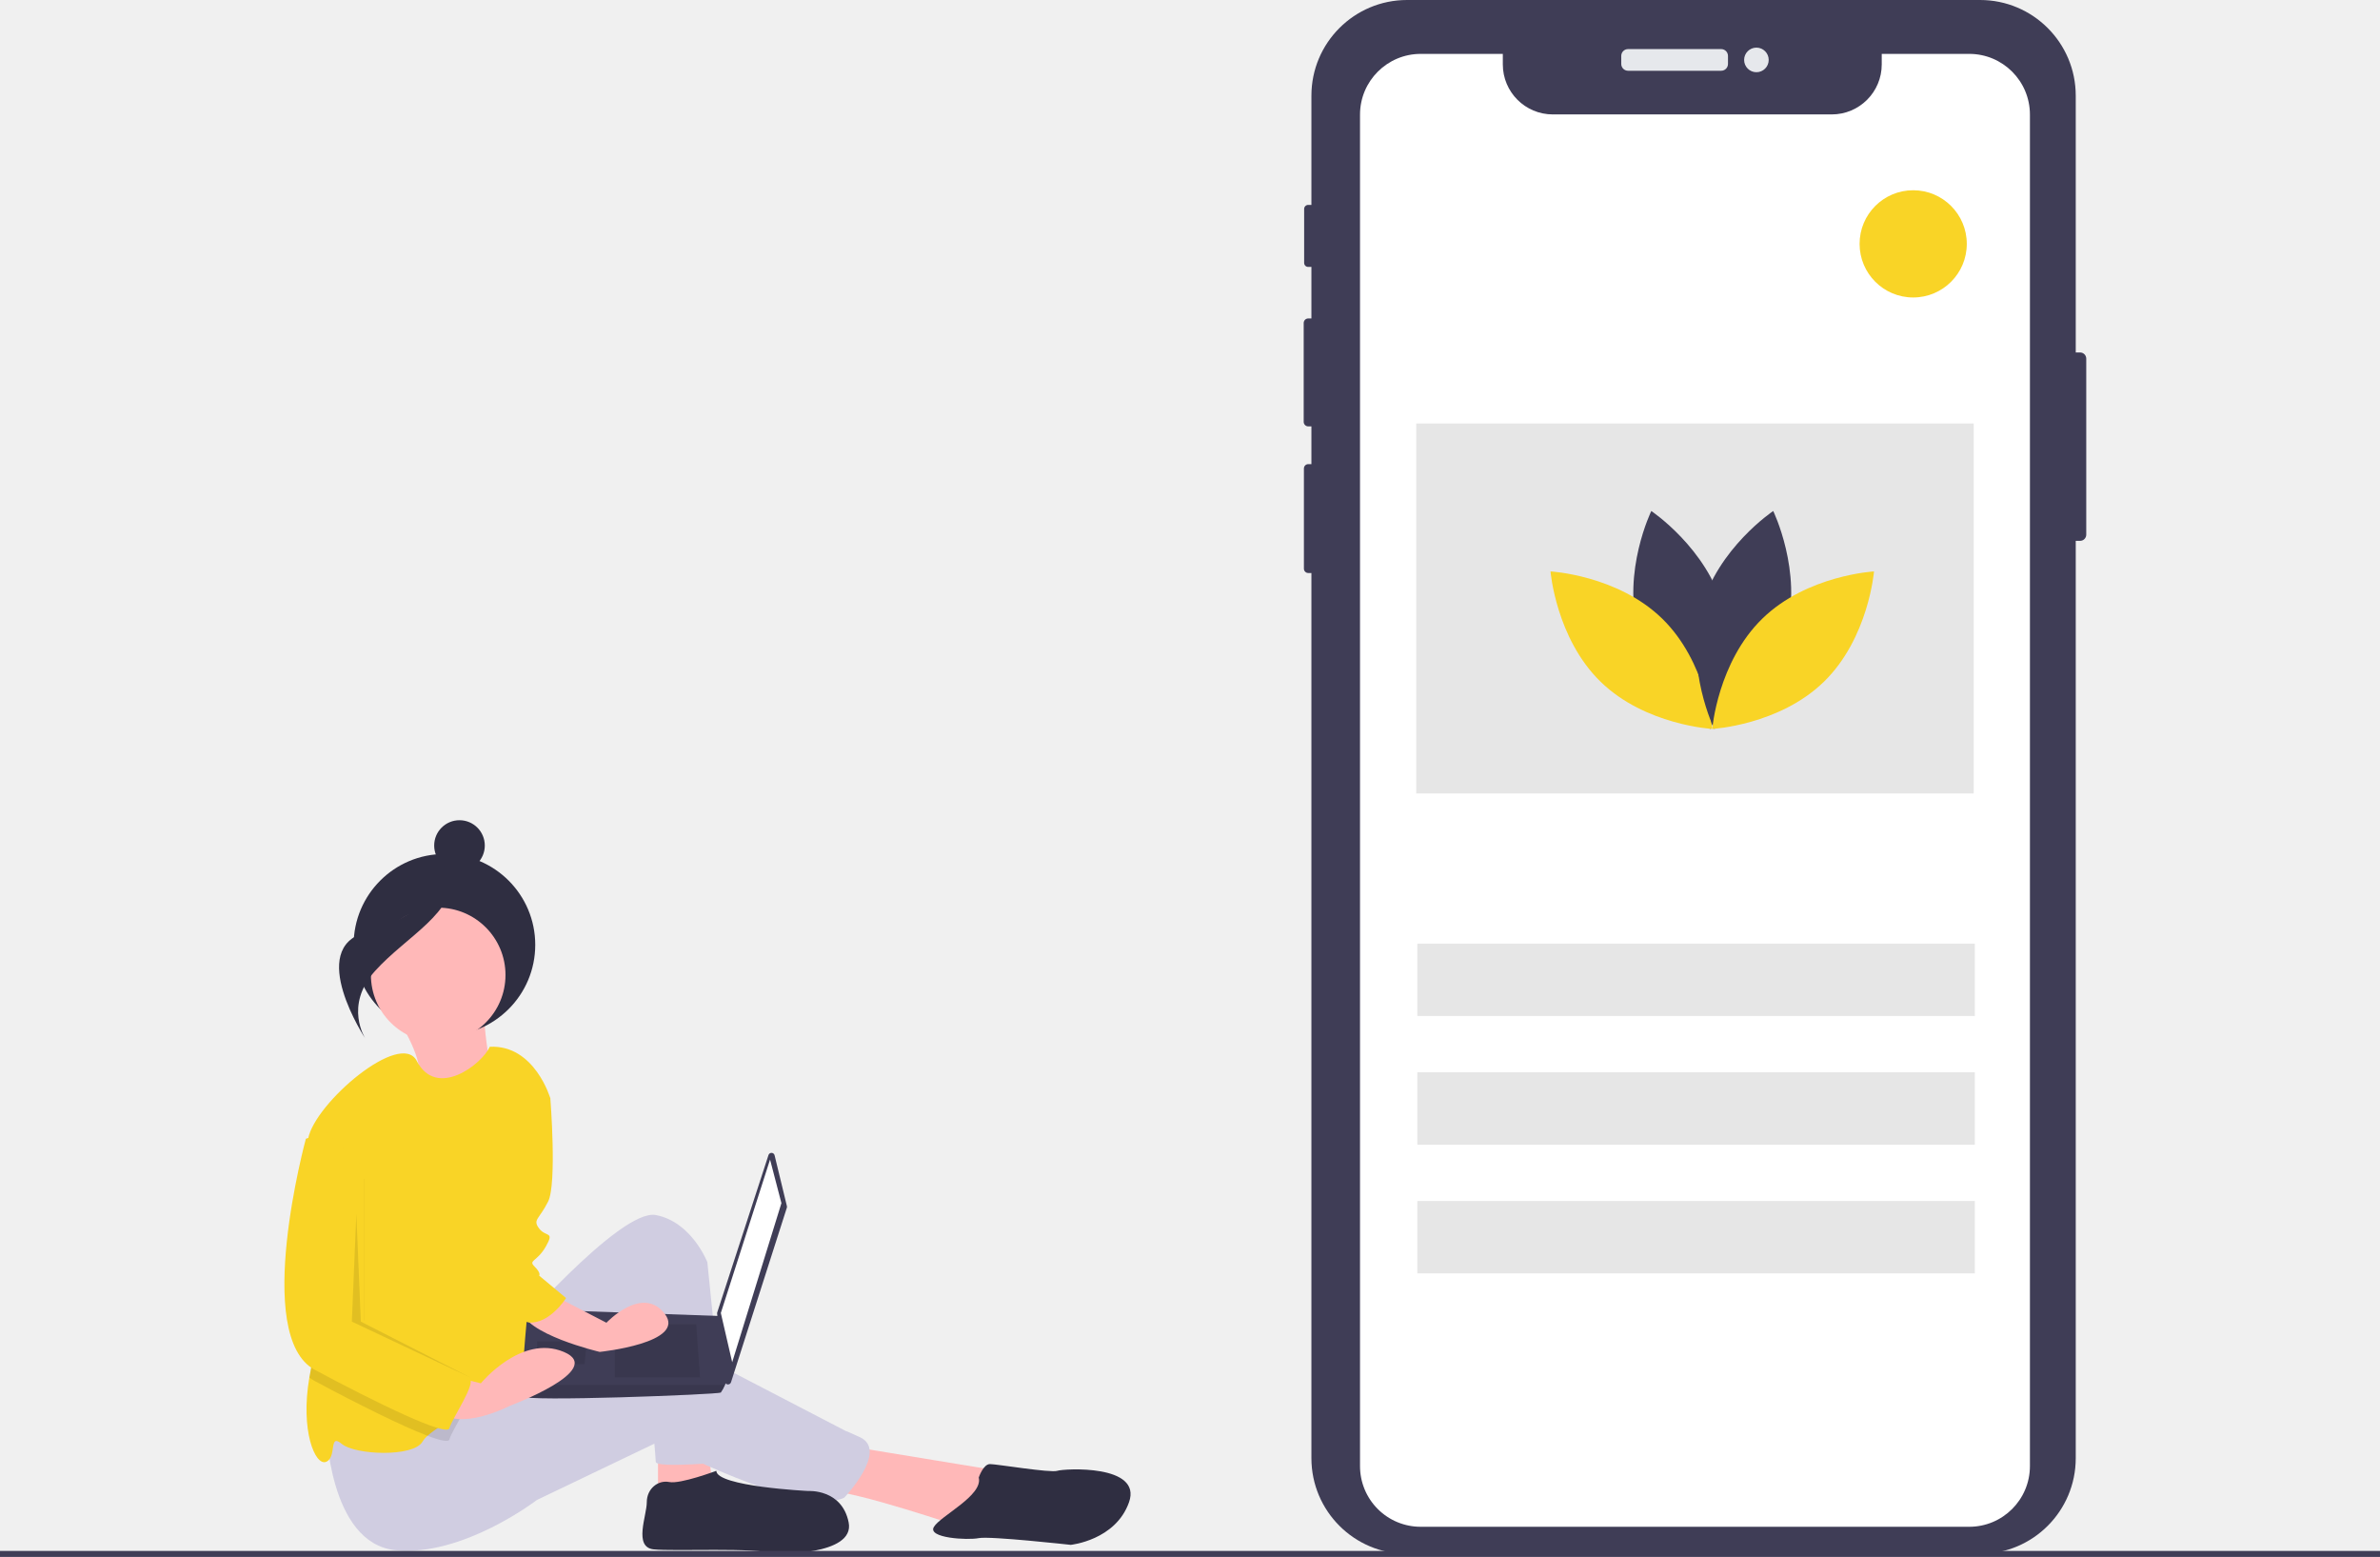
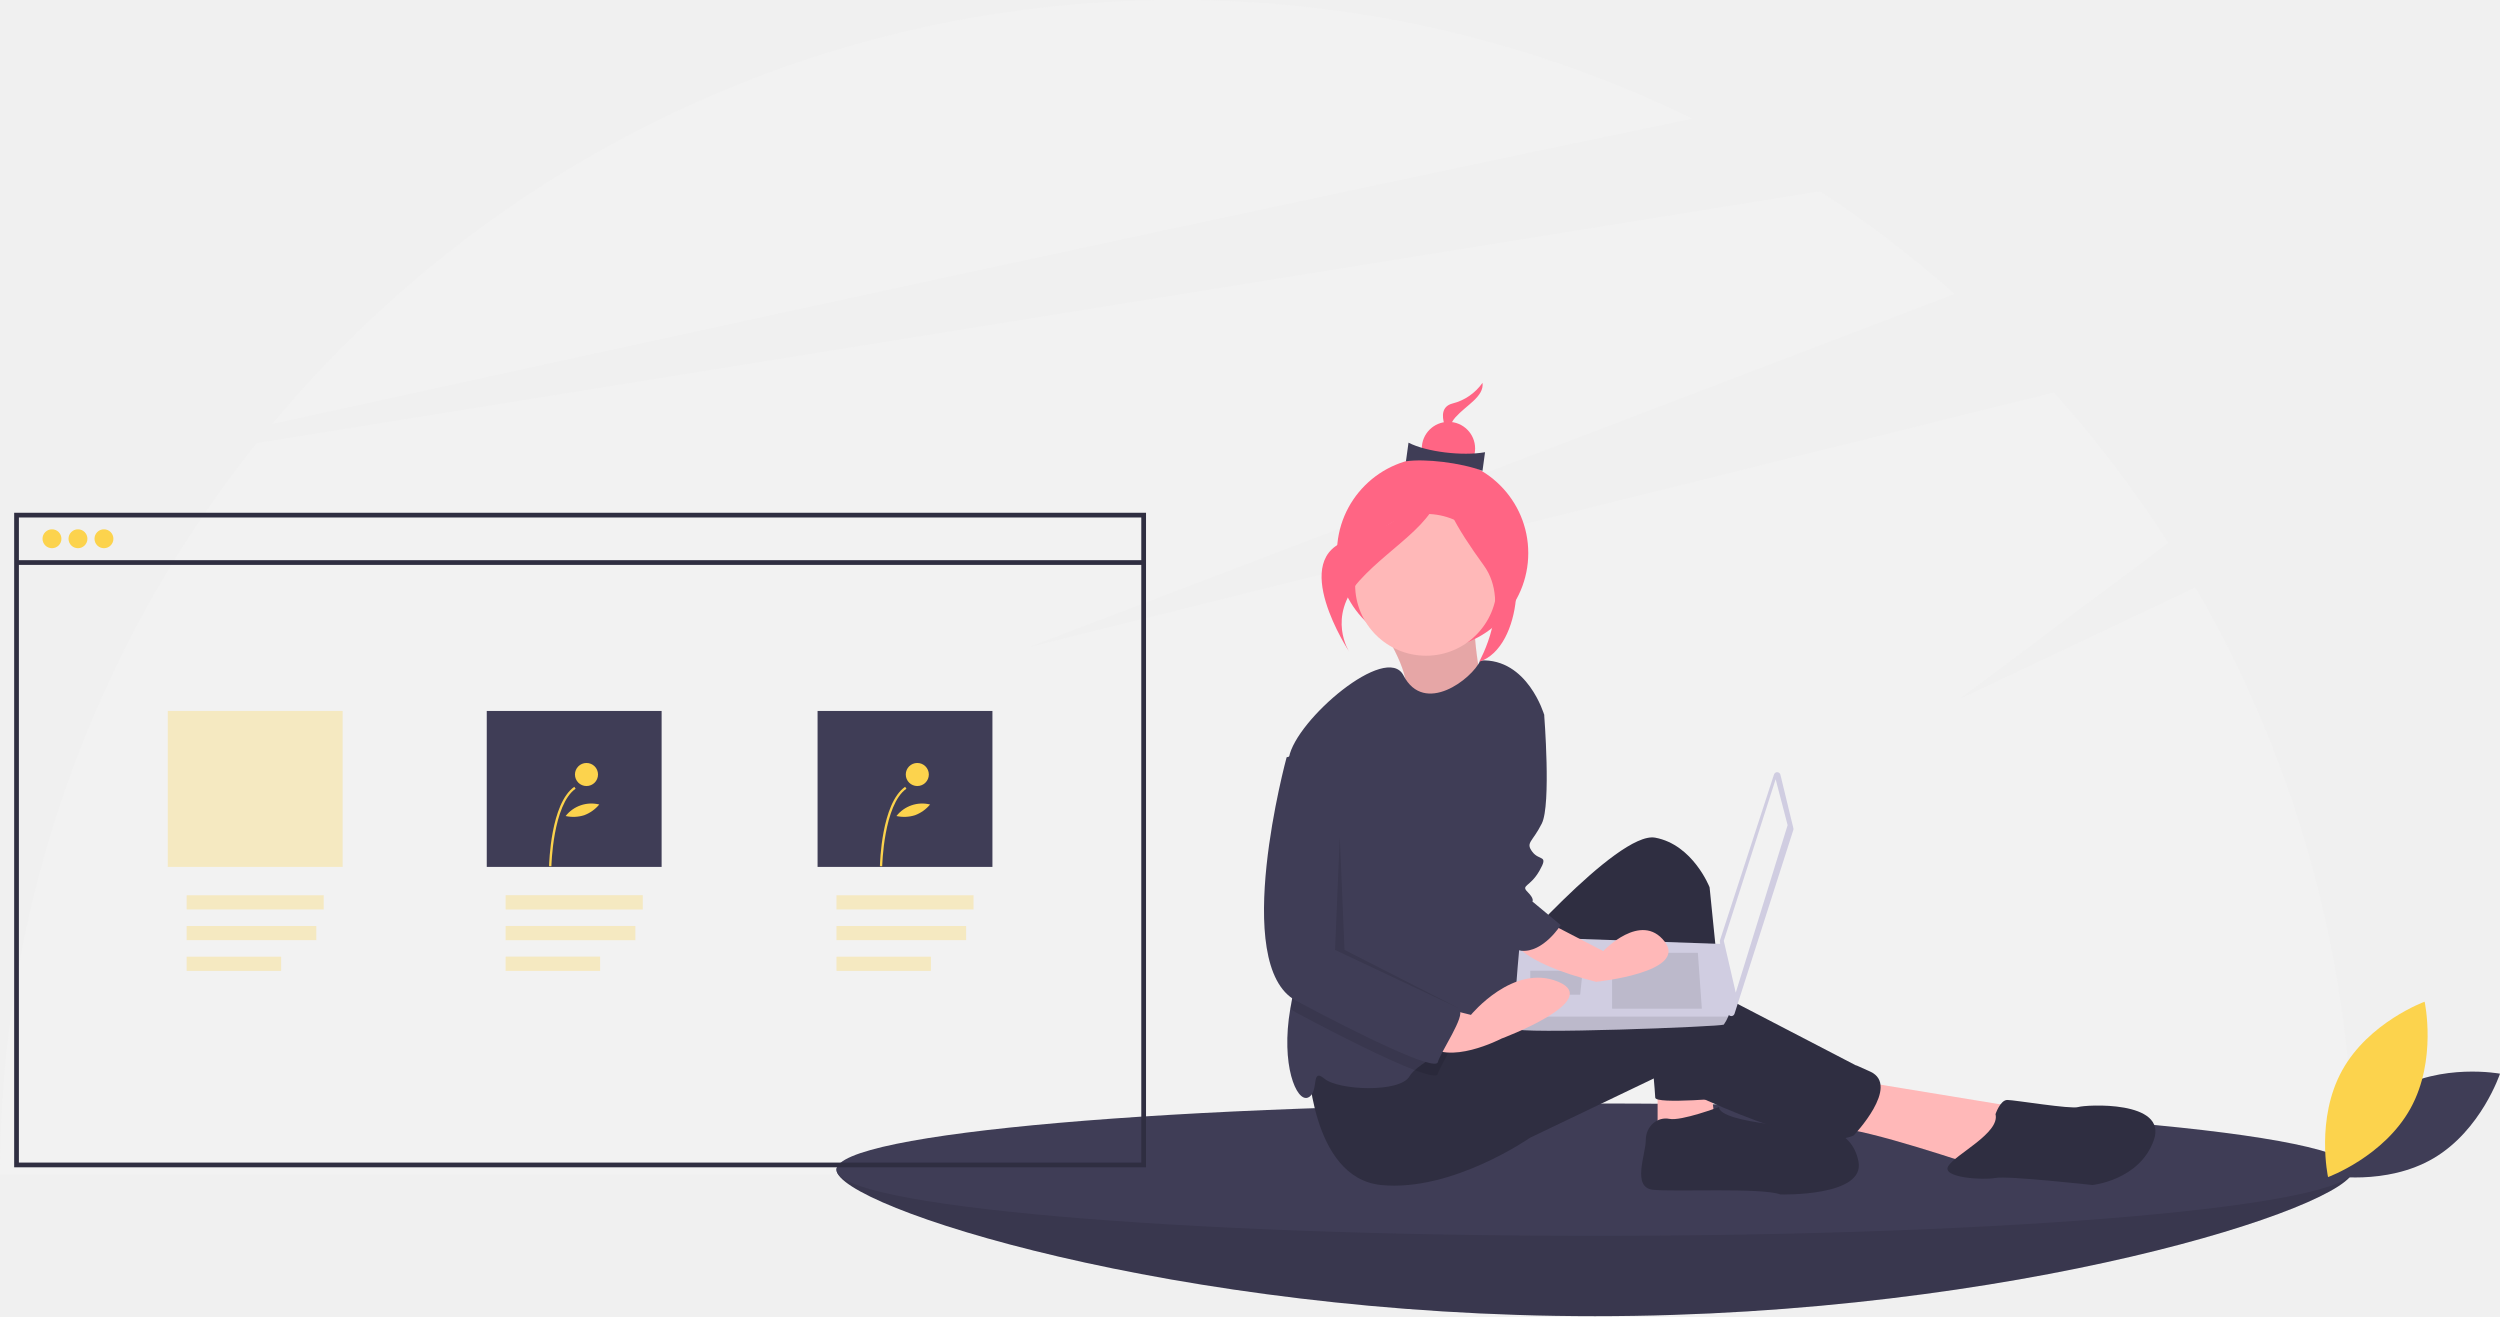
- <svg xmlns="http://www.w3.org/2000/svg" id="e4e5ac1e-f7c3-49db-bea6-73c2d2e1dfe0" data-name="Layer 1" width="888" height="580.723" viewBox="0 0 888 580.723">
-   <path d="M304.558,539.723s10.804,17.136,6.946,21.776,28.95,4.756,28.95,4.756-4.928-24.928-3.478-30.665Z" transform="translate(-156 -159.6383)" fill="#ffb8b8" />
-   <circle cx="165.825" cy="352.416" r="33.88" fill="#2f2e41" />
-   <polygon points="245.51 536.052 245.51 556.137 265.594 551.952 263.921 537.726 245.51 536.052" fill="#ffb8b8" />
-   <path d="M472.642,699.038l56.069,9.205-14.226,20.921s-39.332-13.39-49.374-13.39S472.642,699.038,472.642,699.038Z" transform="translate(-156 -159.6383)" fill="#ffb8b8" />
-   <path d="M345.441,658.869s41.843-48.537,55.232-46.027,19.248,17.574,19.248,17.574l7.532,74.48s-26.779,2.511-26.779,0-5.021-56.069-5.021-56.069S356.32,735.859,335.399,678.117Z" transform="translate(-156 -159.6383)" fill="#d0cde1" />
-   <path d="M277.656,691.506s.837,43.843,25.942,46.353,52.722-18.737,52.722-18.737l45.19-21.649s53.559,28.344,69.459,20.813c0,0,16.737-17.574,5.858-22.595s-.837,0-.837,0l-64.438-33.474s-12.553-3.347-34.311,5.858-51.048,13.39-51.048,13.39Z" transform="translate(-156 -159.6383)" fill="#d0cde1" />
-   <circle cx="163.498" cy="363.66" r="25.106" fill="#ffb8b8" />
-   <path d="M355.483,593.594l-1.674,35.148s.837,46.027-6.695,49.374c-3.808,1.69-11.457,5.088-18.528,8.804-5.306,2.778-10.285,5.724-13.063,8.26a9.368,9.368,0,0,0-1.883,2.184c-3.347,5.858-25.106,5.021-30.127.837s-1.674,5.021-5.858,6.695c-4.05,1.623-9.666-11.649-6.226-31.466.109-.661.234-1.331.368-2.008,3.841-19.206-2.193-65.208-1.264-82.982a31.273,31.273,0,0,1,.427-4.05c2.511-13.39,34.545-40.638,40.537-29.03,7.381,14.327,24.336,1.239,27.248-5.281,16.737-.837,22.595,19.248,22.595,19.248Z" transform="translate(-156 -159.6383)" fill="#f9d426" />
-   <path d="M423.268,708.243s-13.39,5.021-17.574,4.184-8.369,2.511-8.369,7.532-5.021,16.737,2.511,17.574,38.495-.837,45.19,1.674c0,0,30.127.837,27.616-11.716s-15.063-11.716-15.063-11.716S423.268,714.101,423.268,708.243Z" transform="translate(-156 -159.6383)" fill="#2f2e41" />
-   <path d="M521.18,710.754s1.674-5.021,4.184-5.021,22.595,3.347,25.106,2.511,31.8-2.511,26.779,11.716-21.758,15.9-21.758,15.9-30.127-3.347-34.311-2.511-19.248,0-16.737-4.184S522.854,717.449,521.18,710.754Z" transform="translate(-156 -159.6383)" fill="#2f2e41" />
-   <path d="M445.005,590.551l4.591,18.938a1.183,1.183,0,0,1-.023.639L428.747,675.211a1.183,1.183,0,0,1-2.302-.227l-2.881-25.353a1.183,1.183,0,0,1,.051-.5l19.116-58.667A1.183,1.183,0,0,1,445.005,590.551Z" transform="translate(-156 -159.6383)" fill="#3f3d56" />
-   <polygon points="287.316 432.512 291.555 448.761 273.186 508.105 268.947 489.737 287.316 432.512" fill="#fff" />
-   <path d="M350.768,680.46c.706,2.119,73.473-.706,74.18-1.413a15.335,15.335,0,0,0,1.554-2.826c.664-1.413,1.272-2.826,1.272-2.826l-2.826-22.876L352.887,647.962s-1.802,19.386-2.169,28.259A21.199,21.199,0,0,0,350.768,680.46Z" transform="translate(-156 -159.6383)" fill="#3f3d56" />
-   <polygon points="259.763 493.975 261.176 513.757 229.385 513.757 229.385 493.975 259.763 493.975" opacity="0.1" />
-   <polygon points="218.788 500.334 218.978 500.296 218.081 508.811 200.419 508.811 200.419 500.334 218.788 500.334" opacity="0.1" />
-   <path d="M350.768,680.46c.706,2.119,73.473-.706,74.18-1.413a15.335,15.335,0,0,0,1.554-2.826h-75.784A21.199,21.199,0,0,0,350.768,680.46Z" transform="translate(-156 -159.6383)" opacity="0.1" />
-   <circle cx="171.439" cy="315.379" r="9.442" fill="#2f2e41" />
-   <path d="M324.599,485.295s-9.647,16.046-32.078,22.052-.183,39.715-.183,39.715-8.09-12.258,3.579-25.239S326.365,499.967,324.599,485.295Z" transform="translate(-156 -159.6383)" fill="#2f2e41" />
-   <path d="M328.587,686.92c-2.067,3.908-4.494,7.967-4.904,9.607-.276,1.113-3.339.469-8.159-1.347-9.666-3.657-26.419-12.034-42.052-20.411a13.202,13.202,0,0,1-2.042-1.339c.109-.661.234-1.331.368-2.008,3.841-19.206-2.193-65.208-1.264-82.982l7.122-2.377,14.226,13.39v56.906s36.822,20.084,39.332,21.758C332.495,678.97,330.729,682.861,328.587,686.92Z" transform="translate(-156 -159.6383)" opacity="0.1" />
-   <path d="M359.667,641.295l22.595,11.716s13.39-14.226,21.758-3.347S379.752,663.89,379.752,663.89s-28.453-6.695-29.29-15.9S359.667,641.295,359.667,641.295Z" transform="translate(-156 -159.6383)" fill="#ffb8b8" />
-   <path d="M322.009,672.259l13.39,3.347S350.462,657.195,366.362,663.89s-20.084,20.084-20.084,20.084-19.248,10.042-26.779,1.674S322.009,672.259,322.009,672.259Z" transform="translate(-156 -159.6383)" fill="#ffb8b8" />
-   <path d="M351.299,561.794c.837.837,10.042,7.532,10.042,7.532s2.511,31.8-.837,38.495-5.858,6.695-3.347,10.042,5.858.837,2.511,6.695-6.695,5.021-4.184,7.532,1.674,3.347,1.674,3.347l10.042,8.369s-6.161,9.813-13.96,9.091-14.493-38.381-14.493-38.381Z" transform="translate(-156 -159.6383)" fill="#f9d426" />
-   <path d="M277.656,581.878l-7.532,2.511s-20.084,73.643,3.347,86.196,49.374,25.106,50.211,21.758S333.725,675.606,331.214,673.932s-39.332-21.758-39.332-21.758v-56.906Z" transform="translate(-156 -159.6383)" fill="#f9d426" />
-   <polygon points="132.953 452.785 131.28 492.954 175.633 513.876 134.627 492.954 132.953 452.785" opacity="0.1" />
-   <path d="M934.4,293.398v65.68a2.296,2.296,0,0,1-2.29,2.29h-1.63v342.15a35.702,35.702,0,0,1-35.7,35.7H680.99a35.693,35.693,0,0,1-35.69-35.7v-330.15h-1.18a1.618,1.618,0,0,1-1.62-1.61V334.378a1.62,1.62,0,0,1,1.62-1.62h1.18V318.678h-1.19a1.696,1.696,0,0,1-1.69-1.7v-36.87a1.694,1.694,0,0,1,1.69-1.69h1.19v-19.22h-1.21a1.498,1.498,0,0,1-1.5-1.5v-20.12a1.507,1.507,0,0,1,1.5-1.51h1.21v-40.74a35.691,35.691,0,0,1,35.69-35.69H894.78a35.7,35.7,0,0,1,35.7,35.69v95.78h1.63A2.296,2.296,0,0,1,934.4,293.398Z" transform="translate(-156 -159.6383)" fill="#3f3d56" />
-   <rect x="604.903" y="18.307" width="39.823" height="8.086" rx="2.542" fill="#e6e8ec" />
-   <circle cx="655.335" cy="22.35" r="4.587" fill="#e6e8ec" />
-   <path d="M913.385,202.388v504.09a22.65,22.65,0,0,1-22.65,22.64h-204.65a22.611,22.611,0,0,1-22.65-22.64v-504.09a22.649,22.649,0,0,1,22.65-22.65h30.63v3.93a18.65,18.65,0,0,0,18.65,18.65h104.08a18.65,18.65,0,0,0,18.65-18.65v-3.93h32.64A22.643,22.643,0,0,1,913.385,202.388Z" transform="translate(-156 -159.6383)" fill="#fff" />
-   <rect x="528.827" y="351.959" width="208" height="27" fill="#e6e6e6" />
-   <rect x="528.827" y="399.959" width="208" height="27" fill="#e6e6e6" />
-   <rect x="528.827" y="447.959" width="208" height="27" fill="#e6e6e6" />
-   <circle cx="713.827" cy="90.959" r="20" fill="#f9d426" />
-   <rect x="528.41" y="157.959" width="208" height="138" fill="#e6e6e6" />
-   <path d="M767.235,395.188c6.073,22.45,26.875,36.354,26.875,36.354s10.955-22.495,4.882-44.945-26.875-36.354-26.875-36.354S761.162,372.738,767.235,395.188Z" transform="translate(-156 -159.6383)" fill="#3f3d56" />
-   <path d="M776.159,390.363c16.665,16.223,18.7,41.16,18.7,41.16s-24.984-1.364-41.648-17.587-18.7-41.16-18.7-41.16S759.495,374.141,776.159,390.363Z" transform="translate(-156 -159.6383)" fill="#f9d426" />
-   <path d="M822.484,395.188c-6.073,22.45-26.875,36.354-26.875,36.354s-10.955-22.495-4.882-44.945S817.602,350.243,817.602,350.243,828.557,372.738,822.484,395.188Z" transform="translate(-156 -159.6383)" fill="#3f3d56" />
-   <path d="M813.56,390.363c-16.665,16.223-18.7,41.16-18.7,41.16s24.984-1.364,41.648-17.587,18.7-41.16,18.7-41.16S830.225,374.141,813.56,390.363Z" transform="translate(-156 -159.6383)" fill="#f9d426" />
-   <rect y="578.483" width="888" height="2.241" fill="#3f3d56" />
+ <svg xmlns="http://www.w3.org/2000/svg" id="e8c09660-db65-4061-a2dc-920e909a0453" data-name="Layer 1" width="1057.994" height="557" viewBox="0 0 1057.994 557">
+   <path d="M1000.122,420.112,899.997,467.5l88.615-66.262a500.056,500.056,0,0,0-48.384-63.668L505.997,445.5,898.23,295.876a499.981,499.981,0,0,0-56.958-43.414L179.606,359.039A495.88,495.88,0,0,0,71.003,668.5h995.987A495.613,495.613,0,0,0,1000.122,420.112Z" transform="translate(-71.00317 -171.5)" fill="#f2f2f2" />
+   <path d="M787.12,221.695A495.972,495.972,0,0,0,568.997,171.5c-153.83,0-291.361,69.753-382.71,179.349C342.713,316.574,615.064,257.243,787.12,221.695Z" transform="translate(-71.00317 -171.5)" fill="#f2f2f2" />
+   <path d="M1066.997,666.5c0,15.464-143.717,62-321,62s-321-46.536-321-62,143.717,6,321,6S1066.997,651.036,1066.997,666.5Z" transform="translate(-71.00317 -171.5)" fill="#3f3d56" />
+   <path d="M1066.997,666.5c0,15.464-143.717,62-321,62s-321-46.536-321-62,143.717,6,321,6S1066.997,651.036,1066.997,666.5Z" transform="translate(-71.00317 -171.5)" opacity="0.1" />
+   <ellipse cx="674.994" cy="495" rx="321" ry="28" fill="#3f3d56" />
+   <path d="M656.644,438.626s12.911,20.477,8.3,26.021,34.593,5.683,34.593,5.683-5.889-29.788-4.156-36.643Z" transform="translate(-71.00317 -171.5)" fill="#ffb8b8" />
+   <path d="M656.644,438.626s12.911,20.477,8.3,26.021,34.593,5.683,34.593,5.683-5.889-29.788-4.156-36.643Z" transform="translate(-71.00317 -171.5)" opacity="0.1" />
+   <circle cx="606.274" cy="234.063" r="40.484" fill="#ff6584" />
+   <polygon points="701.494 453.5 701.494 477.5 725.494 472.5 723.494 455.5 701.494 453.5" fill="#ffb8b8" />
+   <path d="M857.497,629l67,11-17,25s-47-16-59-16S857.497,629,857.497,629Z" transform="translate(-71.00317 -171.5)" fill="#ffb8b8" />
+   <path d="M705.497,581s50-58,66-55,23,21,23,21l9,89s-32,3-32,0-6-67-6-67-47,104-72,35Z" transform="translate(-71.00317 -171.5)" fill="#2f2e41" />
+   <path d="M624.497,620s1,50,31,53,63-20,63-20l54-25.87s64,33.87,83,24.87c0,0,20-21,7-27s-1,0-1,0l-77-40s-15-4-41,7-61,16-61,16Z" transform="translate(-71.00317 -171.5)" fill="#2f2e41" />
+   <circle cx="603.494" cy="247.5" r="30" fill="#ffb8b8" />
+   <path d="M717.497,503l-2,42s1,55-8,59c-4.55,2.02-13.69,6.08-22.14,10.52-6.34,3.32-12.29,6.84-15.61,9.87a11.194,11.194,0,0,0-2.25,2.61c-4,7-30,6-36,1s-2,6-7,8c-4.84,1.94-11.55-13.92-7.44-37.6.13-.79.28-1.59.44-2.4,4.59-22.95-2.62-77.92-1.51-99.16a37.369,37.369,0,0,1,.51-4.84c3-16,41.28-48.56,48.44-34.69,8.82,17.12,29.08,1.48,32.56-6.31,20-1,27,23,27,23Z" transform="translate(-71.00317 -171.5)" fill="#3f3d56" />
+   <path d="M798.497,640s-16,6-21,5-10,3-10,9-6,20,3,21,46-1,54,2c0,0,36,1,33-14s-18-14-18-14S798.497,647,798.497,640Z" transform="translate(-71.00317 -171.5)" fill="#2f2e41" />
+   <path d="M915.497,643s2-6,5-6,27,4,30,3,38-3,32,14-26,19-26,19-36-4-41-3-23,0-20-5S917.497,651,915.497,643Z" transform="translate(-71.00317 -171.5)" fill="#2f2e41" />
+   <path d="M824.471,499.363l5.486,22.63a1.414,1.414,0,0,1-.027.764l-24.886,77.77a1.413,1.413,0,0,1-2.751-.271l-3.443-30.296a1.414,1.414,0,0,1,.061-.598l22.843-70.104A1.413,1.413,0,0,1,824.471,499.363Z" transform="translate(-71.00317 -171.5)" fill="#d0cde1" />
+   <polygon points="751.45 329.775 756.515 349.191 734.565 420.104 729.5 398.155 751.45 329.775" fill="#f2f2f2" />
+   <path d="M711.862,606.8c.844,2.533,87.797-.844,88.641-1.688a18.324,18.324,0,0,0,1.857-3.377c.794-1.688,1.52-3.377,1.52-3.377l-3.377-27.335-86.109-3.056s-2.153,23.165-2.592,33.768A25.331,25.331,0,0,0,711.862,606.8Z" transform="translate(-71.00317 -171.5)" fill="#d0cde1" />
+   <polygon points="718.526 403.22 720.214 426.858 682.225 426.858 682.225 403.22 718.526 403.22" opacity="0.1" />
+   <polygon points="669.562 410.818 669.789 410.773 668.718 420.949 647.612 420.949 647.612 410.818 669.562 410.818" opacity="0.1" />
+   <path d="M711.862,606.8c.844,2.533,87.797-.844,88.641-1.688a18.324,18.324,0,0,0,1.857-3.377H711.803A25.331,25.331,0,0,0,711.862,606.8Z" transform="translate(-71.00317 -171.5)" opacity="0.1" />
+   <path d="M698.409,333.5a22.13,22.13,0,0,1-12.769,8.778c-8.929,2.391-.073,15.809-.073,15.809s-3.22-4.879,1.425-10.046S699.112,339.34,698.409,333.5Z" transform="translate(-71.00317 -171.5)" fill="#ff6584" />
+   <circle cx="612.982" cy="189.806" r="11.283" fill="#ff6584" />
+   <path d="M698.39,370.762c-9.198-3.479-24.513-5.243-32.392-4.037l1.081-7.891c7.575,3.915,22.82,5.755,32.392,4.037Z" transform="translate(-71.00317 -171.5)" fill="#3f3d56" />
+   <path d="M680.592,373.587s-11.527,19.174-38.332,26.351-.219,47.458-.219,47.458-9.668-14.647,4.277-30.159S682.702,391.12,680.592,373.587Z" transform="translate(-71.00317 -171.5)" fill="#ff6584" />
+   <path d="M681.507,372.422s11.074,26.336,23.231,28.826,11.235,44.103-7.777,50.344c0,0,13.863-24.396,2.013-40.757S679.64,381.54,681.507,372.422Z" transform="translate(-71.00317 -171.5)" fill="#ff6584" />
+   <path d="M685.357,614.52c-2.47,4.67-5.37,9.52-5.86,11.48-.33,1.33-3.99.56-9.75-1.61-11.55-4.37-31.57-14.38-50.25-24.39a15.775,15.775,0,0,1-2.44-1.6c.13-.79.28-1.59.44-2.4,4.59-22.95-2.62-77.92-1.51-99.16l8.51-2.84,17,16v68s44,24,47,26C690.027,605.02,687.917,609.67,685.357,614.52Z" transform="translate(-71.00317 -171.5)" opacity="0.1" />
+   <path d="M722.497,560l27,14s16-17,26-4-29,17-29,17-34-8-35-19S722.497,560,722.497,560Z" transform="translate(-71.00317 -171.5)" fill="#ffb8b8" />
+   <path d="M677.497,597l16,4s18-22,37-14-24,24-24,24-23,12-32,2S677.497,597,677.497,597Z" transform="translate(-71.00317 -171.5)" fill="#ffb8b8" />
+   <path d="M712.497,465c1,1,12,9,12,9s3,38-1,46-7,8-4,12,7,1,3,8-8,6-5,9,2,4,2,4l12,10s-7.362,11.726-16.681,10.863S697.497,528,697.497,528Z" transform="translate(-71.00317 -171.5)" fill="#3f3d56" />
+   <path d="M624.497,489l-9,3s-24,88,4,103,59,30,60,26,12-20,9-22-47-26-47-26V505Z" transform="translate(-71.00317 -171.5)" fill="#3f3d56" />
+   <polygon points="566.994 354 564.994 402 617.994 427 568.994 402 566.994 354" opacity="0.1" />
+   <path d="M1084.097,633.143c-20.155,11.884-28.088,35.774-28.088,35.774s24.745,4.621,44.9-7.263,28.088-35.774,28.088-35.774S1104.252,621.259,1084.097,633.143Z" transform="translate(-71.00317 -171.5)" fill="#3f3d56" />
+   <path d="M1091.16,640.511c-11.287,20.496-34.933,29.128-34.933,29.128s-5.347-24.598,5.94-45.094,34.933-29.128,34.933-29.128S1102.446,620.016,1091.16,640.511Z" transform="translate(-71.00317 -171.5)" fill="#fcd34d" />
+   <circle cx="21.994" cy="228" r="4" fill="#fcd34d" />
+   <circle cx="32.994" cy="228" r="4" fill="#fcd34d" />
+   <circle cx="43.994" cy="228" r="4" fill="#fcd34d" />
+   <rect x="78.994" y="378.873" width="58" height="6" fill="#fcd34d" opacity="0.3" />
+   <rect x="78.994" y="391.873" width="54.865" height="6" fill="#fcd34d" opacity="0.3" />
+   <rect x="78.994" y="404.873" width="39.973" height="6" fill="#fcd34d" opacity="0.3" />
+   <g opacity="0.3">
+     <rect x="213.994" y="378.873" width="58" height="6" fill="#fcd34d" />
+     <rect x="213.994" y="391.873" width="54.865" height="6" fill="#fcd34d" />
+     <rect x="213.994" y="404.873" width="39.973" height="6" fill="#fcd34d" />
+     <rect x="213.994" y="378.873" width="58" height="6" fill="#fcd34d" opacity="0.3" />
+     <rect x="213.994" y="391.873" width="54.865" height="6" fill="#fcd34d" opacity="0.3" />
+     <rect x="213.994" y="404.873" width="39.973" height="6" fill="#fcd34d" opacity="0.3" />
+   </g>
+   <rect x="353.994" y="378.873" width="58" height="6" fill="#fcd34d" opacity="0.3" />
+   <rect x="353.994" y="391.873" width="54.865" height="6" fill="#fcd34d" opacity="0.3" />
+   <rect x="353.994" y="404.873" width="39.973" height="6" fill="#fcd34d" opacity="0.3" />
+   <rect x="70.994" y="300.873" width="74" height="66" fill="#fcd34d" opacity="0.3" />
+   <rect x="205.994" y="300.873" width="74" height="66" fill="#3f3d56" />
+   <rect x="345.994" y="300.873" width="74" height="66" fill="#3f3d56" />
+   <path d="M304.355,538.095l-.976-.019c.021-1.081.631-26.561,10.662-33.604l.561.799C304.976,512.03,304.36,537.835,304.355,538.095Z" transform="translate(-71.00317 -171.5)" fill="#fcd34d" />
+   <circle cx="248.2" cy="327.768" r="4.881" fill="#fcd34d" />
+   <path d="M318.216,516.504a15.198,15.198,0,0,1-7.841.339,13.85,13.85,0,0,1,14.24-4.884A15.198,15.198,0,0,1,318.216,516.504Z" transform="translate(-71.00317 -171.5)" fill="#fcd34d" />
+   <path d="M444.355,538.095l-.976-.019c.021-1.081.631-26.561,10.662-33.604l.561.799C444.976,512.03,444.36,537.835,444.355,538.095Z" transform="translate(-71.00317 -171.5)" fill="#fcd34d" />
+   <circle cx="388.2" cy="327.768" r="4.881" fill="#fcd34d" />
+   <path d="M458.216,516.504a15.198,15.198,0,0,1-7.841.339,13.85,13.85,0,0,1,14.24-4.884A15.198,15.198,0,0,1,458.216,516.504Z" transform="translate(-71.00317 -171.5)" fill="#fcd34d" />
+   <path d="M555.997,665.5h-479v-277h479Zm-477-2h475v-273h-475Z" transform="translate(-71.00317 -171.5)" fill="#2f2e41" />
+   <rect x="6.994" y="237.065" width="477" height="2" fill="#2f2e41" />
</svg>
